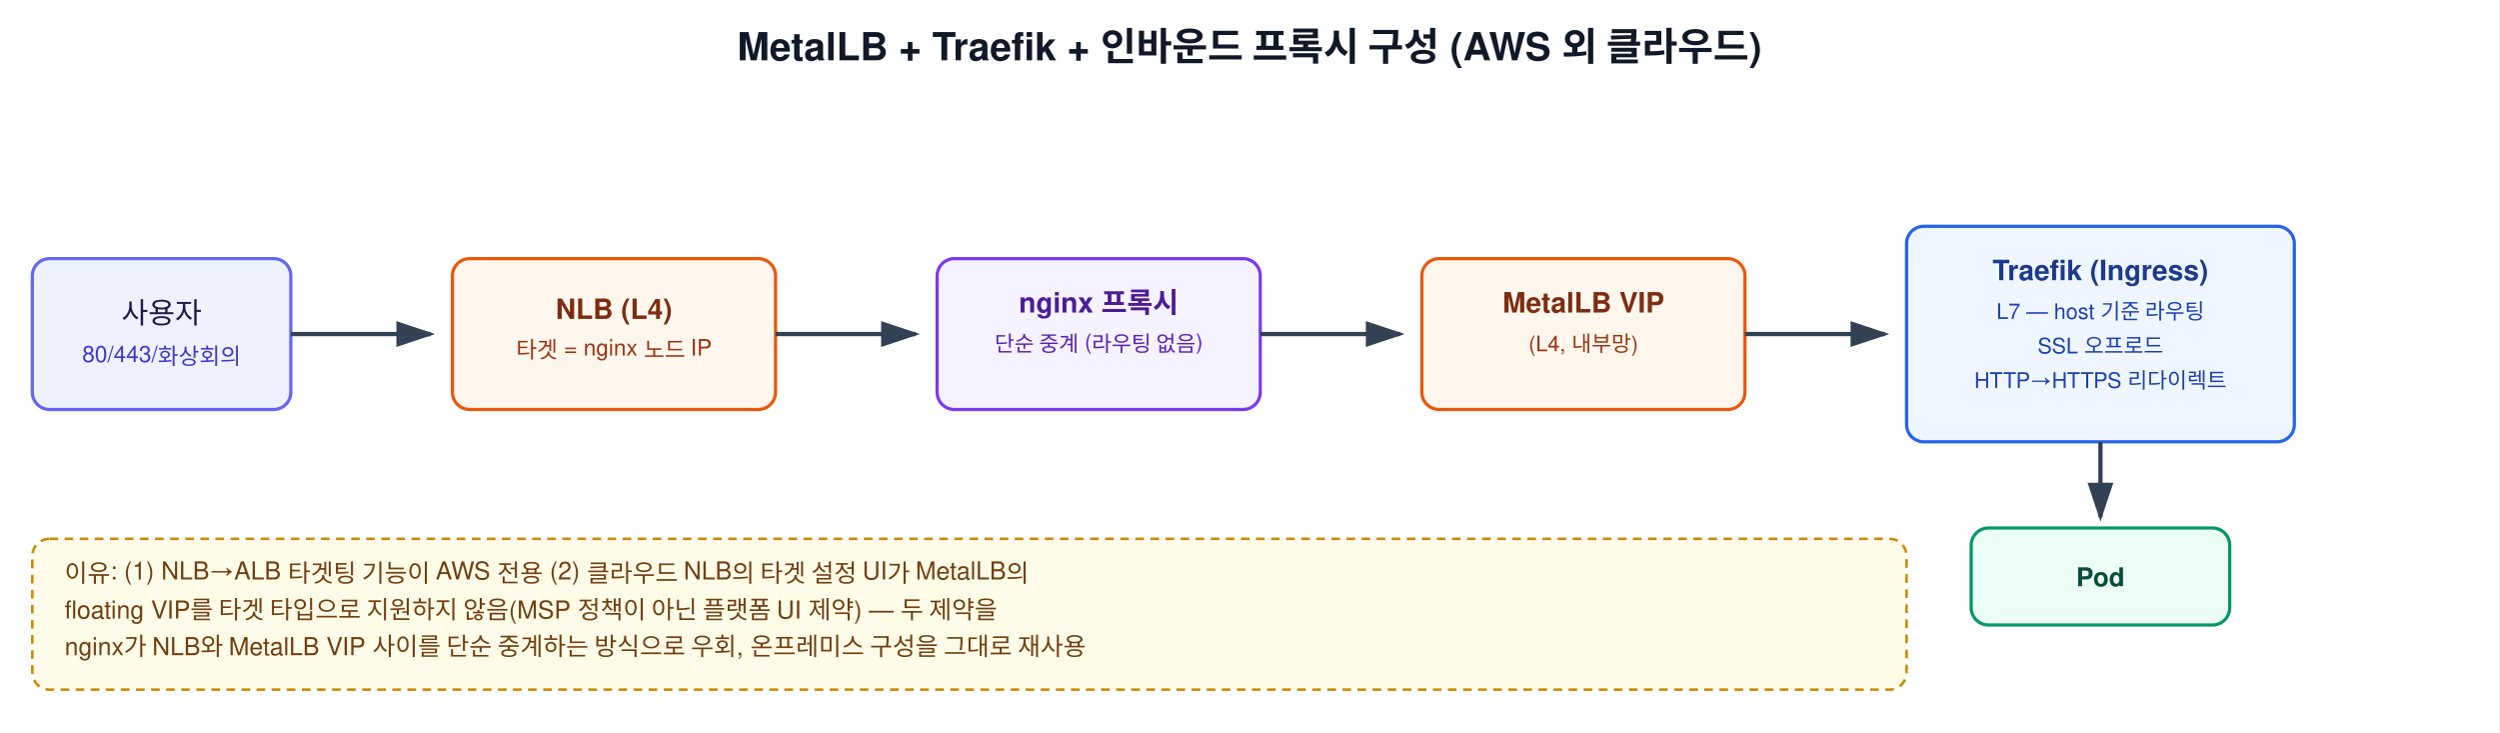
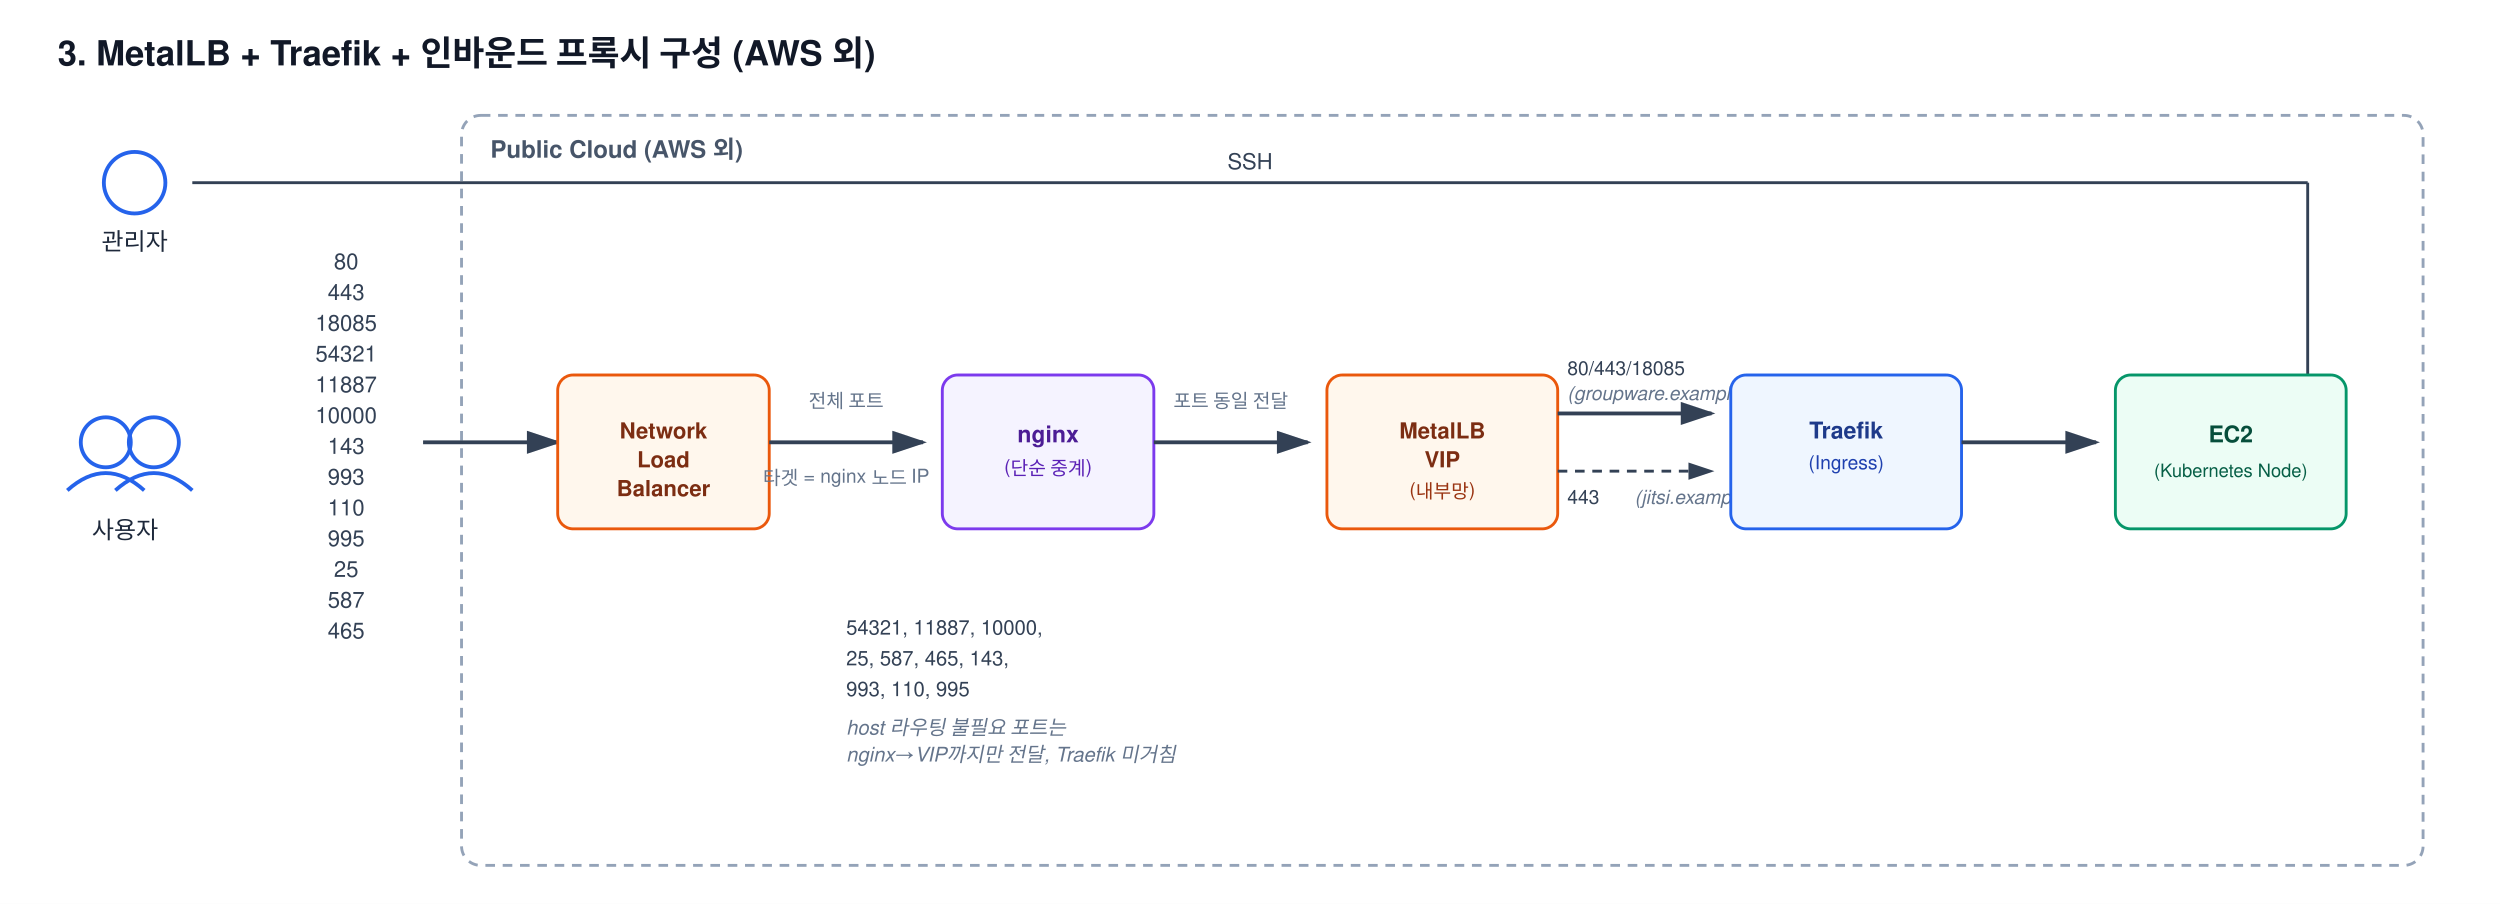
- <svg xmlns="http://www.w3.org/2000/svg" viewBox="0 0 1160 340" font-family="'Segoe UI', Helvetica, Arial, sans-serif">
-   <rect width="1160" height="340" fill="#ffffff" />
-   <text x="580" y="28" text-anchor="middle" font-size="18" font-weight="bold" fill="#111827">MetalLB + Traefik + 인바운드 프록시 구성 (AWS 외 클라우드)</text>
-   <rect x="15" y="120" width="120" height="70" rx="8" fill="#eef2ff" stroke="#6366f1" stroke-width="1.5" />
-   <text x="75" y="150" text-anchor="middle" font-size="13.5" fill="#1e1b4b">사용자</text>
-   <text x="75" y="168" text-anchor="middle" font-size="10.5" fill="#4338ca">80/443/화상회의</text>
-   <line x1="135" y1="155" x2="200" y2="155" stroke="#334155" stroke-width="2" marker-end="url(#arrow4)" />
-   <rect x="210" y="120" width="150" height="70" rx="8" fill="#fff7ed" stroke="#ea580c" stroke-width="1.5" />
-   <text x="285" y="148" text-anchor="middle" font-size="13" font-weight="bold" fill="#7c2d12">NLB (L4)</text>
-   <text x="285" y="166" text-anchor="middle" font-size="10.5" fill="#9a3412">타겟 = nginx 노드 IP</text>
-   <line x1="360" y1="155" x2="425" y2="155" stroke="#334155" stroke-width="2" marker-end="url(#arrow4)" />
-   <rect x="435" y="120" width="150" height="70" rx="8" fill="#f5f3ff" stroke="#7c3aed" stroke-width="1.5" />
-   <text x="510" y="145" text-anchor="middle" font-size="13" font-weight="bold" fill="#4c1d95">nginx 프록시</text>
-   <text x="510" y="163" text-anchor="middle" font-size="10" fill="#5b21b6">단순 중계 (라우팅 없음)</text>
-   <line x1="585" y1="155" x2="650" y2="155" stroke="#334155" stroke-width="2" marker-end="url(#arrow4)" />
-   <rect x="660" y="120" width="150" height="70" rx="8" fill="#fff7ed" stroke="#ea580c" stroke-width="1.5" />
-   <text x="735" y="145" text-anchor="middle" font-size="13" font-weight="bold" fill="#7c2d12">MetalLB VIP</text>
-   <text x="735" y="163" text-anchor="middle" font-size="10" fill="#9a3412">(L4, 내부망)</text>
-   <line x1="810" y1="155" x2="875" y2="155" stroke="#334155" stroke-width="2" marker-end="url(#arrow4)" />
-   <rect x="885" y="105" width="180" height="100" rx="8" fill="#eff6ff" stroke="#2563eb" stroke-width="1.5" />
-   <text x="975" y="130" text-anchor="middle" font-size="13" font-weight="bold" fill="#1e3a8a">Traefik (Ingress)</text>
-   <text x="975" y="148" text-anchor="middle" font-size="10" fill="#1e40af">L7 — host 기준 라우팅</text>
-   <text x="975" y="164" text-anchor="middle" font-size="10" fill="#1e40af">SSL 오프로드</text>
-   <text x="975" y="180" text-anchor="middle" font-size="10" fill="#1e40af">HTTP→HTTPS 리다이렉트</text>
-   <line x1="975" y1="205" x2="975" y2="240" stroke="#334155" stroke-width="2" marker-end="url(#arrow4)" />
-   <rect x="915" y="245" width="120" height="45" rx="8" fill="#ecfdf5" stroke="#059669" stroke-width="1.5" />
-   <text x="975" y="272" text-anchor="middle" font-size="12" font-weight="bold" fill="#064e3b">Pod</text>
-   <rect x="15" y="250" width="870" height="70" rx="8" fill="#fefce8" stroke="#ca8a04" stroke-width="1.2" stroke-dasharray="4 3" />
-   <text x="30" y="270" font-size="11.5" fill="#713f12">이유: (1) NLB→ALB 타겟팅 기능이 AWS 전용 (2) 클라우드 NLB의 타겟 설정 UI가 MetalLB의</text>
-   <text x="30" y="287" font-size="11.5" fill="#713f12">floating VIP를 타겟 타입으로 지원하지 않음(MSP 정책이 아닌 플랫폼 UI 제약) — 두 제약을</text>
-   <text x="30" y="304" font-size="11.5" fill="#713f12">nginx가 NLB와 MetalLB VIP 사이를 단순 중계하는 방식으로 우회, 온프레미스 구성을 그대로 재사용</text>
+ <svg xmlns="http://www.w3.org/2000/svg" viewBox="0 0 1300 470" font-family="'Segoe UI', Helvetica, Arial, sans-serif">
+   <rect width="1300" height="470" fill="#ffffff" />
+   <text x="30" y="34" font-size="18" font-weight="bold" fill="#111827">3. MetalLB + Traefik + 인바운드 프록시 구성 (AWS 외)</text>
+   <rect x="240" y="60" width="1020" height="390" rx="10" fill="#ffffff" stroke="#94a3b8" stroke-width="1.5" stroke-dasharray="5 4" />
+   <text x="255" y="82" font-size="12.5" font-weight="bold" fill="#475569">Public Cloud (AWS 외)</text>
+   <circle cx="70" cy="95" r="16" fill="none" stroke="#2563eb" stroke-width="2" />
+   <text x="70" y="130" text-anchor="middle" font-size="12.5" fill="#1e293b">관리자</text>
+   <line x1="100" y1="95" x2="1200" y2="95" stroke="#334155" stroke-width="1.5" />
+   <text x="650" y="88" text-anchor="middle" font-size="11.5" fill="#334155">SSH</text>
+   <line x1="1200" y1="95" x2="1200" y2="220" stroke="#334155" stroke-width="1.5" marker-end="url(#a3)" />
+   <circle cx="55" cy="230" r="13" fill="none" stroke="#2563eb" stroke-width="2" />
+   <path d="M35,255 q20,-18 40,0" fill="none" stroke="#2563eb" stroke-width="2" />
+   <circle cx="80" cy="230" r="13" fill="none" stroke="#2563eb" stroke-width="2" />
+   <path d="M60,255 q20,-18 40,0" fill="none" stroke="#2563eb" stroke-width="2" />
+   <text x="65" y="280" text-anchor="middle" font-size="12.5" fill="#1e293b">사용자</text>
+   <g font-size="11.5" fill="#334155" text-anchor="middle">
+     <text x="180" y="140">80</text>
+     <text x="180" y="156">443</text>
+     <text x="180" y="172">18085</text>
+     <text x="180" y="188">54321</text>
+     <text x="180" y="204">11887</text>
+     <text x="180" y="220">10000</text>
+     <text x="180" y="236">143</text>
+     <text x="180" y="252">993</text>
+     <text x="180" y="268">110</text>
+     <text x="180" y="284">995</text>
+     <text x="180" y="300">25</text>
+     <text x="180" y="316">587</text>
+     <text x="180" y="332">465</text>
+   </g>
+   <line x1="220" y1="230" x2="290" y2="230" stroke="#334155" stroke-width="2" marker-end="url(#a3)" />
+   <rect x="290" y="195" width="110" height="80" rx="8" fill="#fff7ed" stroke="#ea580c" stroke-width="1.5" />
+   <text x="345" y="228" text-anchor="middle" font-size="11.5" font-weight="bold" fill="#7c2d12">Network</text>
+   <text x="345" y="243" text-anchor="middle" font-size="11.5" font-weight="bold" fill="#7c2d12">Load</text>
+   <text x="345" y="258" text-anchor="middle" font-size="11.5" font-weight="bold" fill="#7c2d12">Balancer</text>
+   <line x1="400" y1="230" x2="480" y2="230" stroke="#334155" stroke-width="2" marker-end="url(#a3)" />
+   <text x="440" y="212" text-anchor="middle" font-size="10" fill="#64748b">전체 포트</text>
+   <text x="440" y="252" text-anchor="middle" font-size="10" fill="#64748b">타겟 = nginx 노드 IP</text>
+   <rect x="490" y="195" width="110" height="80" rx="8" fill="#f5f3ff" stroke="#7c3aed" stroke-width="1.5" />
+   <text x="545" y="230" text-anchor="middle" font-size="12" font-weight="bold" fill="#4c1d95">nginx</text>
+   <text x="545" y="246" text-anchor="middle" font-size="10" fill="#5b21b6">(단순 중계)</text>
+   <line x1="600" y1="230" x2="680" y2="230" stroke="#334155" stroke-width="2" marker-end="url(#a3)" />
+   <text x="640" y="212" text-anchor="middle" font-size="10" fill="#64748b">포트 동일 전달</text>
+   <rect x="690" y="195" width="120" height="80" rx="8" fill="#fff7ed" stroke="#ea580c" stroke-width="1.5" />
+   <text x="750" y="228" text-anchor="middle" font-size="11.5" font-weight="bold" fill="#7c2d12">MetalLB</text>
+   <text x="750" y="243" text-anchor="middle" font-size="11.5" font-weight="bold" fill="#7c2d12">VIP</text>
+   <text x="750" y="258" text-anchor="middle" font-size="10" fill="#9a3412">(내부망)</text>
+   <line x1="810" y1="215" x2="890" y2="215" stroke="#334155" stroke-width="2" marker-end="url(#a3)" />
+   <g font-size="10" fill="#334155">
+     <text x="815" y="195">80/443/18085</text>
+     <text x="815" y="208" font-style="italic" fill="#64748b">(groupware.example.com)</text>
+   </g>
+   <line x1="810" y1="245" x2="890" y2="245" stroke="#334155" stroke-width="1.5" stroke-dasharray="5 4" marker-end="url(#a3)" />
+   <g font-size="10" fill="#334155">
+     <text x="815" y="262">443</text>
+     <text x="850" y="262" font-style="italic" fill="#64748b">(jitsi.example.com)</text>
+   </g>
+   <rect x="900" y="195" width="120" height="80" rx="8" fill="#eff6ff" stroke="#2563eb" stroke-width="1.5" />
+   <text x="960" y="228" text-anchor="middle" font-size="12" font-weight="bold" fill="#1e3a8a">Traefik</text>
+   <text x="960" y="244" text-anchor="middle" font-size="10" fill="#1e40af">(Ingress)</text>
+   <line x1="1020" y1="230" x2="1090" y2="230" stroke="#334155" stroke-width="2" marker-end="url(#a3)" />
+   <rect x="1100" y="195" width="120" height="80" rx="8" fill="#ecfdf5" stroke="#059669" stroke-width="1.5" />
+   <text x="1160" y="230" text-anchor="middle" font-size="12" font-weight="bold" fill="#064e3b">EC2</text>
+   <text x="1160" y="248" text-anchor="middle" font-size="9.5" fill="#065f46">(Kubernetes Node)</text>
+   <g font-size="10.5" fill="#334155">
+     <text x="440" y="330">54321, 11887, 10000,</text>
+     <text x="440" y="346">25, 587, 465, 143,</text>
+     <text x="440" y="362">993, 110, 995</text>
+     <text x="440" y="382" fill="#64748b" font-style="italic">host 라우팅 불필요 포트는</text>
+     <text x="440" y="396" fill="#64748b" font-style="italic">nginx→VIP까지만 전달, Traefik 미거침</text>
+   </g>
  <defs>
-     <marker id="arrow4" markerWidth="10" markerHeight="10" refX="8" refY="3" orient="auto" markerUnits="strokeWidth">
+     <marker id="a3" markerWidth="10" markerHeight="10" refX="8" refY="3" orient="auto" markerUnits="strokeWidth">
      <path d="M0,0 L0,6 L9,3 z" fill="#334155" />
    </marker>
  </defs>
</svg>
